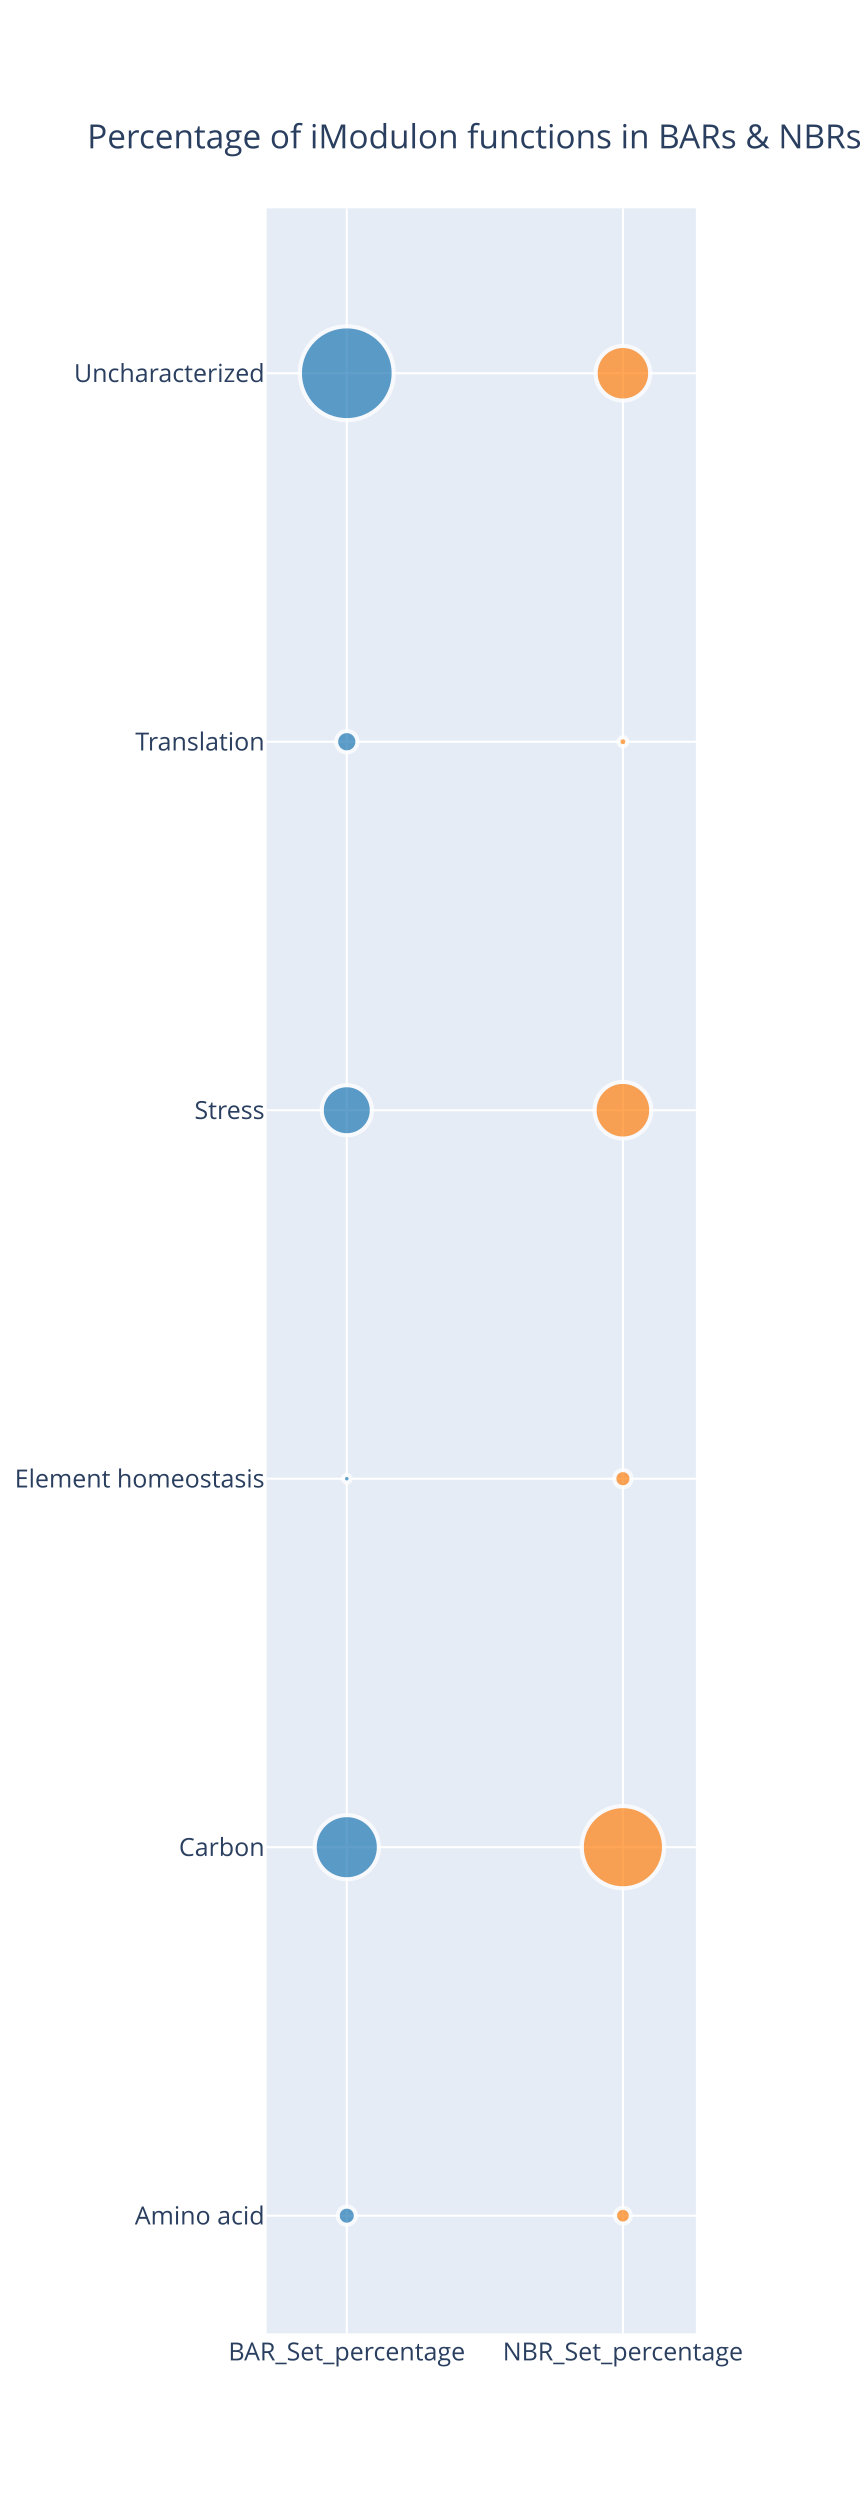
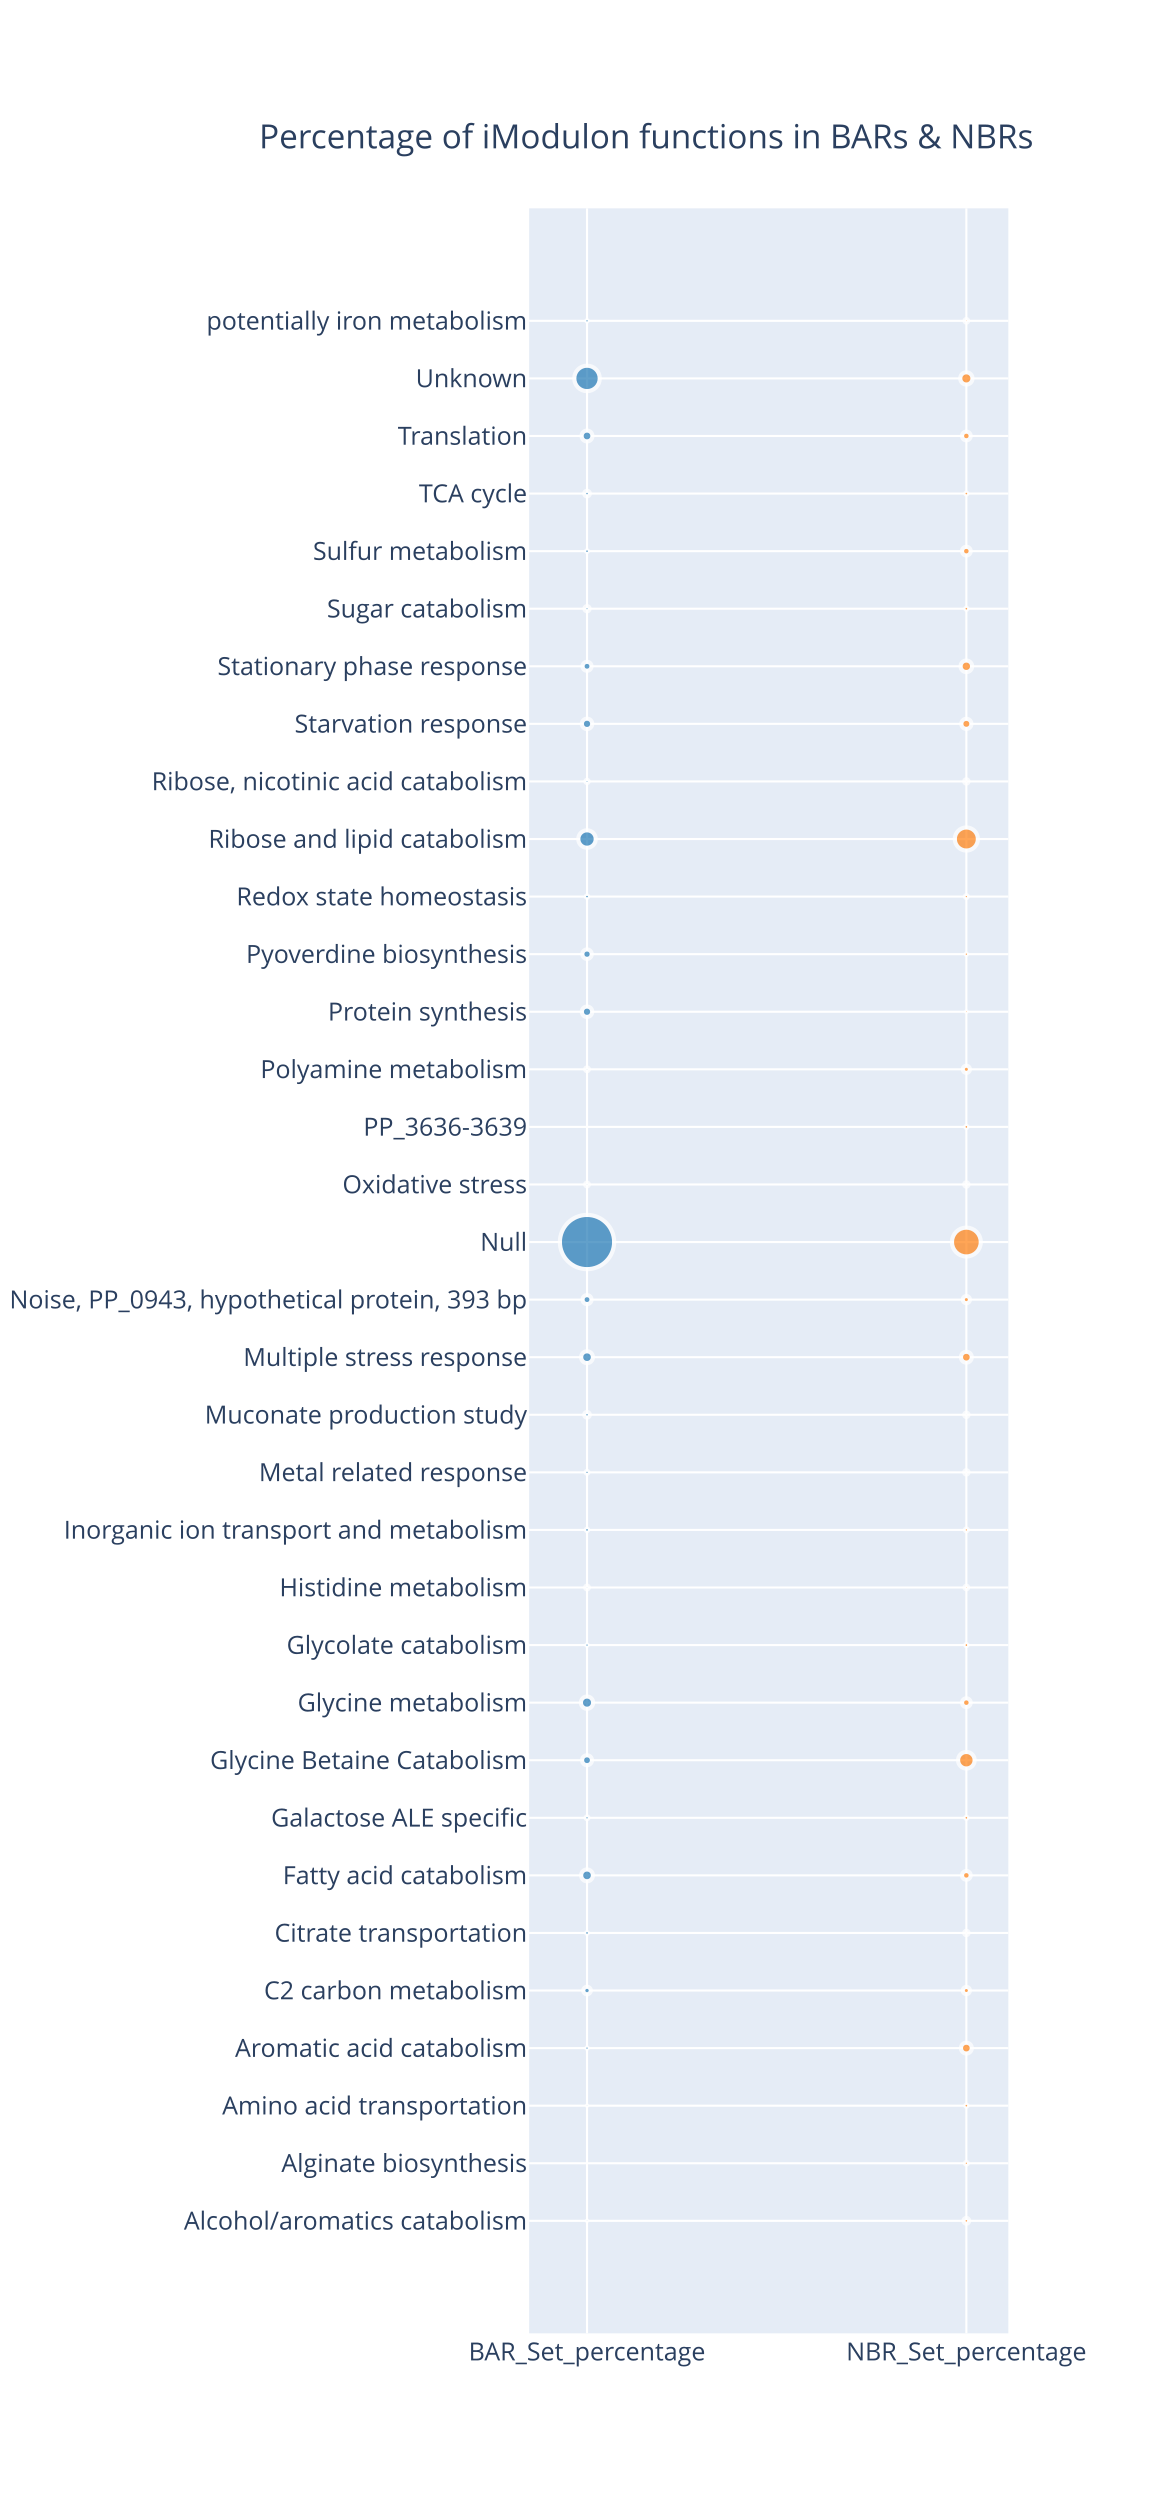
- <svg xmlns="http://www.w3.org/2000/svg" class="main-svg" width="414" height="1200" style="" viewBox="0 0 414 1200">
-   <rect x="0" y="0" width="414" height="1200" style="fill: rgb(255, 255, 255); fill-opacity: 1;" />
-   <defs id="defs-7551ec">
+ <svg xmlns="http://www.w3.org/2000/svg" class="main-svg" width="564" height="1200" style="" viewBox="0 0 564 1200">
+   <rect x="0" y="0" width="564" height="1200" style="fill: rgb(255, 255, 255); fill-opacity: 1;" />
+   <defs id="defs-9d09bb">
    <g class="clips">
-       <clipPath id="clip7551ecxyplot" class="plotclip">
-         <rect width="206" height="1020" />
+       <clipPath id="clip9d09bbxyplot" class="plotclip">
+         <rect width="230" height="1020" />
      </clipPath>
-       <clipPath class="axesclip" id="clip7551ecx">
-         <rect x="128" y="0" width="206" height="1200" />
+       <clipPath class="axesclip" id="clip9d09bbx">
+         <rect x="254" y="0" width="230" height="1200" />
      </clipPath>
-       <clipPath class="axesclip" id="clip7551ecy">
-         <rect x="0" y="100" width="414" height="1020" />
+       <clipPath class="axesclip" id="clip9d09bby">
+         <rect x="0" y="100" width="564" height="1020" />
      </clipPath>
-       <clipPath class="axesclip" id="clip7551ecxy">
-         <rect x="128" y="100" width="206" height="1020" />
+       <clipPath class="axesclip" id="clip9d09bbxy">
+         <rect x="254" y="100" width="230" height="1020" />
      </clipPath>
    </g>
    <g class="gradients" />
    <g class="patterns" />
  </defs>
  <g class="bglayer">
-     <rect class="bg" x="128" y="100" width="206" height="1020" style="fill: rgb(229, 236, 246); fill-opacity: 1; stroke-width: 0;" />
+     <rect class="bg" x="254" y="100" width="230" height="1020" style="fill: rgb(229, 236, 246); fill-opacity: 1; stroke-width: 0;" />
  </g>
  <g class="layer-below">
    <g class="imagelayer" />
    <g class="shapelayer" />
  </g>
  <g class="cartesianlayer">
    <g class="subplot xy">
      <g class="layer-subplot">
        <g class="shapelayer" />
        <g class="imagelayer" />
      </g>
      <g class="minor-gridlayer">
        <g class="x" />
        <g class="y" />
      </g>
      <g class="gridlayer">
        <g class="x">
-           <path class="xgrid crisp" transform="translate(166.46,0)" d="M0,100v1020" style="stroke: rgb(255, 255, 255); stroke-opacity: 1; stroke-width: 1px;" />
-           <path class="xgrid crisp" transform="translate(299,0)" d="M0,100v1020" style="stroke: rgb(255, 255, 255); stroke-opacity: 1; stroke-width: 1px;" />
+           <path class="xgrid crisp" transform="translate(281.77,0)" d="M0,100v1020" style="stroke: rgb(255, 255, 255); stroke-opacity: 1; stroke-width: 1px;" />
+           <path class="xgrid crisp" transform="translate(463.85,0)" d="M0,100v1020" style="stroke: rgb(255, 255, 255); stroke-opacity: 1; stroke-width: 1px;" />
        </g>
        <g class="y">
-           <path class="ygrid crisp" transform="translate(0,1063.53)" d="M128,0h206" style="stroke: rgb(255, 255, 255); stroke-opacity: 1; stroke-width: 1px;" />
-           <path class="ygrid crisp" transform="translate(0,886.66)" d="M128,0h206" style="stroke: rgb(255, 255, 255); stroke-opacity: 1; stroke-width: 1px;" />
-           <path class="ygrid crisp" transform="translate(0,709.78)" d="M128,0h206" style="stroke: rgb(255, 255, 255); stroke-opacity: 1; stroke-width: 1px;" />
-           <path class="ygrid crisp" transform="translate(0,532.91)" d="M128,0h206" style="stroke: rgb(255, 255, 255); stroke-opacity: 1; stroke-width: 1px;" />
-           <path class="ygrid crisp" transform="translate(0,356.03)" d="M128,0h206" style="stroke: rgb(255, 255, 255); stroke-opacity: 1; stroke-width: 1px;" />
-           <path class="ygrid crisp" transform="translate(0,179.16)" d="M128,0h206" style="stroke: rgb(255, 255, 255); stroke-opacity: 1; stroke-width: 1px;" />
+           <path class="ygrid crisp" transform="translate(0,1066)" d="M254,0h230" style="stroke: rgb(255, 255, 255); stroke-opacity: 1; stroke-width: 1px;" />
+           <path class="ygrid crisp" transform="translate(0,1038.36)" d="M254,0h230" style="stroke: rgb(255, 255, 255); stroke-opacity: 1; stroke-width: 1px;" />
+           <path class="ygrid crisp" transform="translate(0,1010.73)" d="M254,0h230" style="stroke: rgb(255, 255, 255); stroke-opacity: 1; stroke-width: 1px;" />
+           <path class="ygrid crisp" transform="translate(0,983.09)" d="M254,0h230" style="stroke: rgb(255, 255, 255); stroke-opacity: 1; stroke-width: 1px;" />
+           <path class="ygrid crisp" transform="translate(0,955.45)" d="M254,0h230" style="stroke: rgb(255, 255, 255); stroke-opacity: 1; stroke-width: 1px;" />
+           <path class="ygrid crisp" transform="translate(0,927.82)" d="M254,0h230" style="stroke: rgb(255, 255, 255); stroke-opacity: 1; stroke-width: 1px;" />
+           <path class="ygrid crisp" transform="translate(0,900.18)" d="M254,0h230" style="stroke: rgb(255, 255, 255); stroke-opacity: 1; stroke-width: 1px;" />
+           <path class="ygrid crisp" transform="translate(0,872.55)" d="M254,0h230" style="stroke: rgb(255, 255, 255); stroke-opacity: 1; stroke-width: 1px;" />
+           <path class="ygrid crisp" transform="translate(0,844.91)" d="M254,0h230" style="stroke: rgb(255, 255, 255); stroke-opacity: 1; stroke-width: 1px;" />
+           <path class="ygrid crisp" transform="translate(0,817.27)" d="M254,0h230" style="stroke: rgb(255, 255, 255); stroke-opacity: 1; stroke-width: 1px;" />
+           <path class="ygrid crisp" transform="translate(0,789.64)" d="M254,0h230" style="stroke: rgb(255, 255, 255); stroke-opacity: 1; stroke-width: 1px;" />
+           <path class="ygrid crisp" transform="translate(0,762)" d="M254,0h230" style="stroke: rgb(255, 255, 255); stroke-opacity: 1; stroke-width: 1px;" />
+           <path class="ygrid crisp" transform="translate(0,734.36)" d="M254,0h230" style="stroke: rgb(255, 255, 255); stroke-opacity: 1; stroke-width: 1px;" />
+           <path class="ygrid crisp" transform="translate(0,706.73)" d="M254,0h230" style="stroke: rgb(255, 255, 255); stroke-opacity: 1; stroke-width: 1px;" />
+           <path class="ygrid crisp" transform="translate(0,679.09)" d="M254,0h230" style="stroke: rgb(255, 255, 255); stroke-opacity: 1; stroke-width: 1px;" />
+           <path class="ygrid crisp" transform="translate(0,651.45)" d="M254,0h230" style="stroke: rgb(255, 255, 255); stroke-opacity: 1; stroke-width: 1px;" />
+           <path class="ygrid crisp" transform="translate(0,623.82)" d="M254,0h230" style="stroke: rgb(255, 255, 255); stroke-opacity: 1; stroke-width: 1px;" />
+           <path class="ygrid crisp" transform="translate(0,596.18)" d="M254,0h230" style="stroke: rgb(255, 255, 255); stroke-opacity: 1; stroke-width: 1px;" />
+           <path class="ygrid crisp" transform="translate(0,568.55)" d="M254,0h230" style="stroke: rgb(255, 255, 255); stroke-opacity: 1; stroke-width: 1px;" />
+           <path class="ygrid crisp" transform="translate(0,540.91)" d="M254,0h230" style="stroke: rgb(255, 255, 255); stroke-opacity: 1; stroke-width: 1px;" />
+           <path class="ygrid crisp" transform="translate(0,513.27)" d="M254,0h230" style="stroke: rgb(255, 255, 255); stroke-opacity: 1; stroke-width: 1px;" />
+           <path class="ygrid crisp" transform="translate(0,485.64)" d="M254,0h230" style="stroke: rgb(255, 255, 255); stroke-opacity: 1; stroke-width: 1px;" />
+           <path class="ygrid crisp" transform="translate(0,458)" d="M254,0h230" style="stroke: rgb(255, 255, 255); stroke-opacity: 1; stroke-width: 1px;" />
+           <path class="ygrid crisp" transform="translate(0,430.36)" d="M254,0h230" style="stroke: rgb(255, 255, 255); stroke-opacity: 1; stroke-width: 1px;" />
+           <path class="ygrid crisp" transform="translate(0,402.73)" d="M254,0h230" style="stroke: rgb(255, 255, 255); stroke-opacity: 1; stroke-width: 1px;" />
+           <path class="ygrid crisp" transform="translate(0,375.09)" d="M254,0h230" style="stroke: rgb(255, 255, 255); stroke-opacity: 1; stroke-width: 1px;" />
+           <path class="ygrid crisp" transform="translate(0,347.45)" d="M254,0h230" style="stroke: rgb(255, 255, 255); stroke-opacity: 1; stroke-width: 1px;" />
+           <path class="ygrid crisp" transform="translate(0,319.82)" d="M254,0h230" style="stroke: rgb(255, 255, 255); stroke-opacity: 1; stroke-width: 1px;" />
+           <path class="ygrid crisp" transform="translate(0,292.18)" d="M254,0h230" style="stroke: rgb(255, 255, 255); stroke-opacity: 1; stroke-width: 1px;" />
+           <path class="ygrid crisp" transform="translate(0,264.55)" d="M254,0h230" style="stroke: rgb(255, 255, 255); stroke-opacity: 1; stroke-width: 1px;" />
+           <path class="ygrid crisp" transform="translate(0,236.91)" d="M254,0h230" style="stroke: rgb(255, 255, 255); stroke-opacity: 1; stroke-width: 1px;" />
+           <path class="ygrid crisp" transform="translate(0,209.27)" d="M254,0h230" style="stroke: rgb(255, 255, 255); stroke-opacity: 1; stroke-width: 1px;" />
+           <path class="ygrid crisp" transform="translate(0,181.64)" d="M254,0h230" style="stroke: rgb(255, 255, 255); stroke-opacity: 1; stroke-width: 1px;" />
+           <path class="ygrid crisp" transform="translate(0,154)" d="M254,0h230" style="stroke: rgb(255, 255, 255); stroke-opacity: 1; stroke-width: 1px;" />
        </g>
      </g>
      <g class="zerolinelayer" />
      <path class="xlines-below" />
      <path class="ylines-below" />
      <g class="overlines-below" />
      <g class="xaxislayer-below" />
      <g class="yaxislayer-below" />
      <g class="overaxes-below" />
-       <g class="plot" transform="translate(128,100)" clip-path="url(#clip7551ecxyplot)">
+       <g class="plot" transform="translate(254,100)" clip-path="url(#clip9d09bbxyplot)">
        <g class="scatterlayer mlayer">
-           <g class="trace scatter tracef04433" style="stroke-miterlimit: 2; opacity: 1;">
+           <g class="trace scatter trace6f459a" style="stroke-miterlimit: 2; opacity: 1;">
            <g class="fills" />
            <g class="errorbars" />
            <g class="lines" />
            <g class="points">
-               <path class="point" transform="translate(38.46,963.53)" d="M4.37,0A4.37,4.37 0 1,1 0,-4.37A4.37,4.37 0 0,1 4.37,0Z" style="opacity: 0.7; stroke-width: 2px; fill: rgb(31, 119, 180); fill-opacity: 1; stroke: rgb(255, 255, 255); stroke-opacity: 1;" />
-               <path class="point" transform="translate(38.46,786.66)" d="M15.42,0A15.42,15.42 0 1,1 0,-15.42A15.42,15.42 0 0,1 15.42,0Z" style="opacity: 0.7; stroke-width: 2px; fill: rgb(31, 119, 180); fill-opacity: 1; stroke: rgb(255, 255, 255); stroke-opacity: 1;" />
-               <path class="point" transform="translate(38.46,609.78)" d="M1.86,0A1.86,1.86 0 1,1 0,-1.86A1.86,1.86 0 0,1 1.86,0Z" style="opacity: 0.7; stroke-width: 2px; fill: rgb(31, 119, 180); fill-opacity: 1; stroke: rgb(255, 255, 255); stroke-opacity: 1;" />
-               <path class="point" transform="translate(38.46,432.91)" d="M12.03,0A12.03,12.03 0 1,1 0,-12.03A12.03,12.03 0 0,1 12.03,0Z" style="opacity: 0.7; stroke-width: 2px; fill: rgb(31, 119, 180); fill-opacity: 1; stroke: rgb(255, 255, 255); stroke-opacity: 1;" />
-               <path class="point" transform="translate(38.46,256.03)" d="M5.14,0A5.14,5.14 0 1,1 0,-5.14A5.14,5.14 0 0,1 5.14,0Z" style="opacity: 0.7; stroke-width: 2px; fill: rgb(31, 119, 180); fill-opacity: 1; stroke: rgb(255, 255, 255); stroke-opacity: 1;" />
-               <path class="point" transform="translate(38.46,79.16)" d="M22.53,0A22.53,22.53 0 1,1 0,-22.53A22.53,22.53 0 0,1 22.53,0Z" style="opacity: 0.7; stroke-width: 2px; fill: rgb(31, 119, 180); fill-opacity: 1; stroke: rgb(255, 255, 255); stroke-opacity: 1;" />
+               <path class="point" transform="translate(27.77,966)" d="M0.11,0A0.11,0.11 0 1,1 0,-0.11A0.11,0.11 0 0,1 0.11,0Z" style="opacity: 0.7; stroke-width: 2px; fill: rgb(31, 119, 180); fill-opacity: 1; stroke: rgb(255, 255, 255); stroke-opacity: 1;" />
+               <path class="point" transform="translate(27.77,938.36)" d="M0,0A0,0 0 1,1 0,-0A0,0 0 0,1 0,0Z" style="opacity: 0.7; stroke-width: 2px; fill: rgb(31, 119, 180); fill-opacity: 1; stroke: rgb(255, 255, 255); stroke-opacity: 1;" />
+               <path class="point" transform="translate(27.77,910.73)" d="M0.11,0A0.11,0.11 0 1,1 0,-0.11A0.11,0.11 0 0,1 0.11,0Z" style="opacity: 0.7; stroke-width: 2px; fill: rgb(31, 119, 180); fill-opacity: 1; stroke: rgb(255, 255, 255); stroke-opacity: 1;" />
+               <path class="point" transform="translate(27.77,883.09)" d="M0.34,0A0.34,0.34 0 1,1 0,-0.34A0.34,0.34 0 0,1 0.34,0Z" style="opacity: 0.7; stroke-width: 2px; fill: rgb(31, 119, 180); fill-opacity: 1; stroke: rgb(255, 255, 255); stroke-opacity: 1;" />
+               <path class="point" transform="translate(27.77,855.45)" d="M1.81,0A1.81,1.81 0 1,1 0,-1.81A1.81,1.81 0 0,1 1.81,0Z" style="opacity: 0.7; stroke-width: 2px; fill: rgb(31, 119, 180); fill-opacity: 1; stroke: rgb(255, 255, 255); stroke-opacity: 1;" />
+               <path class="point" transform="translate(27.77,827.82)" d="M0.45,0A0.45,0.45 0 1,1 0,-0.45A0.45,0.45 0 0,1 0.45,0Z" style="opacity: 0.7; stroke-width: 2px; fill: rgb(31, 119, 180); fill-opacity: 1; stroke: rgb(255, 255, 255); stroke-opacity: 1;" />
+               <path class="point" transform="translate(27.77,800.18)" d="M2.83,0A2.83,2.83 0 1,1 0,-2.83A2.83,2.83 0 0,1 2.83,0Z" style="opacity: 0.7; stroke-width: 2px; fill: rgb(31, 119, 180); fill-opacity: 1; stroke: rgb(255, 255, 255); stroke-opacity: 1;" />
+               <path class="point" transform="translate(27.77,772.55)" d="M0.68,0A0.68,0.68 0 1,1 0,-0.68A0.68,0.68 0 0,1 0.68,0Z" style="opacity: 0.7; stroke-width: 2px; fill: rgb(31, 119, 180); fill-opacity: 1; stroke: rgb(255, 255, 255); stroke-opacity: 1;" />
+               <path class="point" transform="translate(27.77,744.91)" d="M2.38,0A2.38,2.38 0 1,1 0,-2.38A2.38,2.38 0 0,1 2.38,0Z" style="opacity: 0.7; stroke-width: 2px; fill: rgb(31, 119, 180); fill-opacity: 1; stroke: rgb(255, 255, 255); stroke-opacity: 1;" />
+               <path class="point" transform="translate(27.77,717.27)" d="M2.94,0A2.94,2.94 0 1,1 0,-2.94A2.94,2.94 0 0,1 2.94,0Z" style="opacity: 0.7; stroke-width: 2px; fill: rgb(31, 119, 180); fill-opacity: 1; stroke: rgb(255, 255, 255); stroke-opacity: 1;" />
+               <path class="point" transform="translate(27.77,689.64)" d="M0.34,0A0.34,0.34 0 1,1 0,-0.34A0.34,0.34 0 0,1 0.34,0Z" style="opacity: 0.7; stroke-width: 2px; fill: rgb(31, 119, 180); fill-opacity: 1; stroke: rgb(255, 255, 255); stroke-opacity: 1;" />
+               <path class="point" transform="translate(27.77,662)" d="M0.91,0A0.91,0.91 0 1,1 0,-0.91A0.91,0.91 0 0,1 0.91,0Z" style="opacity: 0.7; stroke-width: 2px; fill: rgb(31, 119, 180); fill-opacity: 1; stroke: rgb(255, 255, 255); stroke-opacity: 1;" />
+               <path class="point" transform="translate(27.77,634.36)" d="M0.57,0A0.57,0.57 0 1,1 0,-0.57A0.57,0.57 0 0,1 0.57,0Z" style="opacity: 0.7; stroke-width: 2px; fill: rgb(31, 119, 180); fill-opacity: 1; stroke: rgb(255, 255, 255); stroke-opacity: 1;" />
+               <path class="point" transform="translate(27.77,606.73)" d="M0.68,0A0.68,0.68 0 1,1 0,-0.68A0.68,0.68 0 0,1 0.68,0Z" style="opacity: 0.7; stroke-width: 2px; fill: rgb(31, 119, 180); fill-opacity: 1; stroke: rgb(255, 255, 255); stroke-opacity: 1;" />
+               <path class="point" transform="translate(27.77,579.09)" d="M1.36,0A1.36,1.36 0 1,1 0,-1.36A1.36,1.36 0 0,1 1.36,0Z" style="opacity: 0.7; stroke-width: 2px; fill: rgb(31, 119, 180); fill-opacity: 1; stroke: rgb(255, 255, 255); stroke-opacity: 1;" />
+               <path class="point" transform="translate(27.77,551.45)" d="M2.83,0A2.83,2.83 0 1,1 0,-2.83A2.83,2.83 0 0,1 2.83,0Z" style="opacity: 0.7; stroke-width: 2px; fill: rgb(31, 119, 180); fill-opacity: 1; stroke: rgb(255, 255, 255); stroke-opacity: 1;" />
+               <path class="point" transform="translate(27.77,523.82)" d="M2.15,0A2.15,2.15 0 1,1 0,-2.15A2.15,2.15 0 0,1 2.15,0Z" style="opacity: 0.7; stroke-width: 2px; fill: rgb(31, 119, 180); fill-opacity: 1; stroke: rgb(255, 255, 255); stroke-opacity: 1;" />
+               <path class="point" transform="translate(27.77,496.18)" d="M13.02,0A13.02,13.02 0 1,1 0,-13.02A13.02,13.02 0 0,1 13.02,0Z" style="opacity: 0.7; stroke-width: 2px; fill: rgb(31, 119, 180); fill-opacity: 1; stroke: rgb(255, 255, 255); stroke-opacity: 1;" />
+               <path class="point" transform="translate(27.77,468.55)" d="M0.91,0A0.91,0.91 0 1,1 0,-0.91A0.91,0.91 0 0,1 0.91,0Z" style="opacity: 0.7; stroke-width: 2px; fill: rgb(31, 119, 180); fill-opacity: 1; stroke: rgb(255, 255, 255); stroke-opacity: 1;" />
+               <path class="point" transform="translate(27.77,440.91)" d="M0,0A0,0 0 1,1 0,-0A0,0 0 0,1 0,0Z" style="opacity: 0.7; stroke-width: 2px; fill: rgb(31, 119, 180); fill-opacity: 1; stroke: rgb(255, 255, 255); stroke-opacity: 1;" />
+               <path class="point" transform="translate(27.77,413.27)" d="M0.91,0A0.91,0.91 0 1,1 0,-0.91A0.91,0.91 0 0,1 0.91,0Z" style="opacity: 0.7; stroke-width: 2px; fill: rgb(31, 119, 180); fill-opacity: 1; stroke: rgb(255, 255, 255); stroke-opacity: 1;" />
+               <path class="point" transform="translate(27.77,385.64)" d="M2.49,0A2.49,2.49 0 1,1 0,-2.49A2.49,2.49 0 0,1 2.49,0Z" style="opacity: 0.7; stroke-width: 2px; fill: rgb(31, 119, 180); fill-opacity: 1; stroke: rgb(255, 255, 255); stroke-opacity: 1;" />
+               <path class="point" transform="translate(27.77,358)" d="M2.26,0A2.26,2.26 0 1,1 0,-2.26A2.26,2.26 0 0,1 2.26,0Z" style="opacity: 0.7; stroke-width: 2px; fill: rgb(31, 119, 180); fill-opacity: 1; stroke: rgb(255, 255, 255); stroke-opacity: 1;" />
+               <path class="point" transform="translate(27.77,330.36)" d="M0.57,0A0.57,0.57 0 1,1 0,-0.57A0.57,0.57 0 0,1 0.57,0Z" style="opacity: 0.7; stroke-width: 2px; fill: rgb(31, 119, 180); fill-opacity: 1; stroke: rgb(255, 255, 255); stroke-opacity: 1;" />
+               <path class="point" transform="translate(27.77,302.73)" d="M4.19,0A4.19,4.19 0 1,1 0,-4.19A4.19,4.19 0 0,1 4.19,0Z" style="opacity: 0.7; stroke-width: 2px; fill: rgb(31, 119, 180); fill-opacity: 1; stroke: rgb(255, 255, 255); stroke-opacity: 1;" />
+               <path class="point" transform="translate(27.77,275.09)" d="M0.79,0A0.79,0.79 0 1,1 0,-0.79A0.79,0.79 0 0,1 0.79,0Z" style="opacity: 0.7; stroke-width: 2px; fill: rgb(31, 119, 180); fill-opacity: 1; stroke: rgb(255, 255, 255); stroke-opacity: 1;" />
+               <path class="point" transform="translate(27.77,247.45)" d="M2.49,0A2.49,2.49 0 1,1 0,-2.49A2.49,2.49 0 0,1 2.49,0Z" style="opacity: 0.7; stroke-width: 2px; fill: rgb(31, 119, 180); fill-opacity: 1; stroke: rgb(255, 255, 255); stroke-opacity: 1;" />
+               <path class="point" transform="translate(27.77,219.82)" d="M2.15,0A2.15,2.15 0 1,1 0,-2.15A2.15,2.15 0 0,1 2.15,0Z" style="opacity: 0.7; stroke-width: 2px; fill: rgb(31, 119, 180); fill-opacity: 1; stroke: rgb(255, 255, 255); stroke-opacity: 1;" />
+               <path class="point" transform="translate(27.77,192.18)" d="M1.25,0A1.25,1.25 0 1,1 0,-1.25A1.25,1.25 0 0,1 1.25,0Z" style="opacity: 0.7; stroke-width: 2px; fill: rgb(31, 119, 180); fill-opacity: 1; stroke: rgb(255, 255, 255); stroke-opacity: 1;" />
+               <path class="point" transform="translate(27.77,164.55)" d="M0.45,0A0.45,0.45 0 1,1 0,-0.45A0.45,0.45 0 0,1 0.45,0Z" style="opacity: 0.7; stroke-width: 2px; fill: rgb(31, 119, 180); fill-opacity: 1; stroke: rgb(255, 255, 255); stroke-opacity: 1;" />
+               <path class="point" transform="translate(27.77,136.91)" d="M1.36,0A1.36,1.36 0 1,1 0,-1.36A1.36,1.36 0 0,1 1.36,0Z" style="opacity: 0.7; stroke-width: 2px; fill: rgb(31, 119, 180); fill-opacity: 1; stroke: rgb(255, 255, 255); stroke-opacity: 1;" />
+               <path class="point" transform="translate(27.77,109.27)" d="M2.6,0A2.6,2.6 0 1,1 0,-2.6A2.6,2.6 0 0,1 2.6,0Z" style="opacity: 0.7; stroke-width: 2px; fill: rgb(31, 119, 180); fill-opacity: 1; stroke: rgb(255, 255, 255); stroke-opacity: 1;" />
+               <path class="point" transform="translate(27.77,81.64)" d="M6.11,0A6.11,6.11 0 1,1 0,-6.11A6.11,6.11 0 0,1 6.11,0Z" style="opacity: 0.7; stroke-width: 2px; fill: rgb(31, 119, 180); fill-opacity: 1; stroke: rgb(255, 255, 255); stroke-opacity: 1;" />
+               <path class="point" transform="translate(27.77,54)" d="M0.34,0A0.34,0.34 0 1,1 0,-0.34A0.34,0.34 0 0,1 0.34,0Z" style="opacity: 0.7; stroke-width: 2px; fill: rgb(31, 119, 180); fill-opacity: 1; stroke: rgb(255, 255, 255); stroke-opacity: 1;" />
            </g>
            <g class="text" />
          </g>
-           <g class="trace scatter traceb8dce9" style="stroke-miterlimit: 2; opacity: 1;">
+           <g class="trace scatter traceac5407" style="stroke-miterlimit: 2; opacity: 1;">
            <g class="fills" />
            <g class="errorbars" />
            <g class="lines" />
            <g class="points">
-               <path class="point" transform="translate(171,963.53)" d="M3.82,0A3.82,3.82 0 1,1 0,-3.82A3.82,3.82 0 0,1 3.82,0Z" style="opacity: 0.7; stroke-width: 2px; fill: rgb(255, 127, 14); fill-opacity: 1; stroke: rgb(255, 255, 255); stroke-opacity: 1;" />
-               <path class="point" transform="translate(171,786.66)" d="M19.76,0A19.76,19.76 0 1,1 0,-19.76A19.76,19.76 0 0,1 19.76,0Z" style="opacity: 0.7; stroke-width: 2px; fill: rgb(255, 127, 14); fill-opacity: 1; stroke: rgb(255, 255, 255); stroke-opacity: 1;" />
-               <path class="point" transform="translate(171,609.78)" d="M4.15,0A4.15,4.15 0 1,1 0,-4.15A4.15,4.15 0 0,1 4.15,0Z" style="opacity: 0.7; stroke-width: 2px; fill: rgb(255, 127, 14); fill-opacity: 1; stroke: rgb(255, 255, 255); stroke-opacity: 1;" />
-               <path class="point" transform="translate(171,432.91)" d="M13.62,0A13.62,13.62 0 1,1 0,-13.62A13.62,13.62 0 0,1 13.62,0Z" style="opacity: 0.7; stroke-width: 2px; fill: rgb(255, 127, 14); fill-opacity: 1; stroke: rgb(255, 255, 255); stroke-opacity: 1;" />
-               <path class="point" transform="translate(171,256.03)" d="M2.16,0A2.16,2.16 0 1,1 0,-2.16A2.16,2.16 0 0,1 2.16,0Z" style="opacity: 0.7; stroke-width: 2px; fill: rgb(255, 127, 14); fill-opacity: 1; stroke: rgb(255, 255, 255); stroke-opacity: 1;" />
-               <path class="point" transform="translate(171,79.16)" d="M13.12,0A13.12,13.12 0 1,1 0,-13.12A13.12,13.12 0 0,1 13.12,0Z" style="opacity: 0.7; stroke-width: 2px; fill: rgb(255, 127, 14); fill-opacity: 1; stroke: rgb(255, 255, 255); stroke-opacity: 1;" />
+               <path class="point" transform="translate(209.85,966)" d="M1.38,0A1.38,1.38 0 1,1 0,-1.38A1.38,1.38 0 0,1 1.38,0Z" style="opacity: 0.7; stroke-width: 2px; fill: rgb(255, 127, 14); fill-opacity: 1; stroke: rgb(255, 255, 255); stroke-opacity: 1;" />
+               <path class="point" transform="translate(209.85,938.36)" d="M0.69,0A0.69,0.69 0 1,1 0,-0.69A0.69,0.69 0 0,1 0.69,0Z" style="opacity: 0.7; stroke-width: 2px; fill: rgb(255, 127, 14); fill-opacity: 1; stroke: rgb(255, 255, 255); stroke-opacity: 1;" />
+               <path class="point" transform="translate(209.85,910.73)" d="M0.52,0A0.52,0.52 0 1,1 0,-0.52A0.52,0.52 0 0,1 0.52,0Z" style="opacity: 0.7; stroke-width: 2px; fill: rgb(255, 127, 14); fill-opacity: 1; stroke: rgb(255, 255, 255); stroke-opacity: 1;" />
+               <path class="point" transform="translate(209.85,883.09)" d="M2.6,0A2.6,2.6 0 1,1 0,-2.6A2.6,2.6 0 0,1 2.6,0Z" style="opacity: 0.7; stroke-width: 2px; fill: rgb(255, 127, 14); fill-opacity: 1; stroke: rgb(255, 255, 255); stroke-opacity: 1;" />
+               <path class="point" transform="translate(209.85,855.45)" d="M1.73,0A1.73,1.73 0 1,1 0,-1.73A1.73,1.73 0 0,1 1.73,0Z" style="opacity: 0.7; stroke-width: 2px; fill: rgb(255, 127, 14); fill-opacity: 1; stroke: rgb(255, 255, 255); stroke-opacity: 1;" />
+               <path class="point" transform="translate(209.85,827.82)" d="M1.04,0A1.04,1.04 0 1,1 0,-1.04A1.04,1.04 0 0,1 1.04,0Z" style="opacity: 0.7; stroke-width: 2px; fill: rgb(255, 127, 14); fill-opacity: 1; stroke: rgb(255, 255, 255); stroke-opacity: 1;" />
+               <path class="point" transform="translate(209.85,800.18)" d="M2.08,0A2.08,2.08 0 1,1 0,-2.08A2.08,2.08 0 0,1 2.08,0Z" style="opacity: 0.7; stroke-width: 2px; fill: rgb(255, 127, 14); fill-opacity: 1; stroke: rgb(255, 255, 255); stroke-opacity: 1;" />
+               <path class="point" transform="translate(209.85,772.55)" d="M0.52,0A0.52,0.52 0 1,1 0,-0.52A0.52,0.52 0 0,1 0.52,0Z" style="opacity: 0.7; stroke-width: 2px; fill: rgb(255, 127, 14); fill-opacity: 1; stroke: rgb(255, 255, 255); stroke-opacity: 1;" />
+               <path class="point" transform="translate(209.85,744.91)" d="M3.98,0A3.98,3.98 0 1,1 0,-3.98A3.98,3.98 0 0,1 3.98,0Z" style="opacity: 0.7; stroke-width: 2px; fill: rgb(255, 127, 14); fill-opacity: 1; stroke: rgb(255, 255, 255); stroke-opacity: 1;" />
+               <path class="point" transform="translate(209.85,717.27)" d="M2.08,0A2.08,2.08 0 1,1 0,-2.08A2.08,2.08 0 0,1 2.08,0Z" style="opacity: 0.7; stroke-width: 2px; fill: rgb(255, 127, 14); fill-opacity: 1; stroke: rgb(255, 255, 255); stroke-opacity: 1;" />
+               <path class="point" transform="translate(209.85,689.64)" d="M0.52,0A0.52,0.52 0 1,1 0,-0.52A0.52,0.52 0 0,1 0.52,0Z" style="opacity: 0.7; stroke-width: 2px; fill: rgb(255, 127, 14); fill-opacity: 1; stroke: rgb(255, 255, 255); stroke-opacity: 1;" />
+               <path class="point" transform="translate(209.85,662)" d="M0.87,0A0.87,0.87 0 1,1 0,-0.87A0.87,0.87 0 0,1 0.87,0Z" style="opacity: 0.7; stroke-width: 2px; fill: rgb(255, 127, 14); fill-opacity: 1; stroke: rgb(255, 255, 255); stroke-opacity: 1;" />
+               <path class="point" transform="translate(209.85,634.36)" d="M0.69,0A0.69,0.69 0 1,1 0,-0.69A0.69,0.69 0 0,1 0.69,0Z" style="opacity: 0.7; stroke-width: 2px; fill: rgb(255, 127, 14); fill-opacity: 1; stroke: rgb(255, 255, 255); stroke-opacity: 1;" />
+               <path class="point" transform="translate(209.85,606.73)" d="M1.04,0A1.04,1.04 0 1,1 0,-1.04A1.04,1.04 0 0,1 1.04,0Z" style="opacity: 0.7; stroke-width: 2px; fill: rgb(255, 127, 14); fill-opacity: 1; stroke: rgb(255, 255, 255); stroke-opacity: 1;" />
+               <path class="point" transform="translate(209.85,579.09)" d="M1.04,0A1.04,1.04 0 1,1 0,-1.04A1.04,1.04 0 0,1 1.04,0Z" style="opacity: 0.7; stroke-width: 2px; fill: rgb(255, 127, 14); fill-opacity: 1; stroke: rgb(255, 255, 255); stroke-opacity: 1;" />
+               <path class="point" transform="translate(209.85,551.45)" d="M2.6,0A2.6,2.6 0 1,1 0,-2.6A2.6,2.6 0 0,1 2.6,0Z" style="opacity: 0.7; stroke-width: 2px; fill: rgb(255, 127, 14); fill-opacity: 1; stroke: rgb(255, 255, 255); stroke-opacity: 1;" />
+               <path class="point" transform="translate(209.85,523.82)" d="M1.73,0A1.73,1.73 0 1,1 0,-1.73A1.73,1.73 0 0,1 1.73,0Z" style="opacity: 0.7; stroke-width: 2px; fill: rgb(255, 127, 14); fill-opacity: 1; stroke: rgb(255, 255, 255); stroke-opacity: 1;" />
+               <path class="point" transform="translate(209.85,496.18)" d="M6.92,0A6.92,6.92 0 1,1 0,-6.92A6.92,6.92 0 0,1 6.92,0Z" style="opacity: 0.7; stroke-width: 2px; fill: rgb(255, 127, 14); fill-opacity: 1; stroke: rgb(255, 255, 255); stroke-opacity: 1;" />
+               <path class="point" transform="translate(209.85,468.55)" d="M1.04,0A1.04,1.04 0 1,1 0,-1.04A1.04,1.04 0 0,1 1.04,0Z" style="opacity: 0.7; stroke-width: 2px; fill: rgb(255, 127, 14); fill-opacity: 1; stroke: rgb(255, 255, 255); stroke-opacity: 1;" />
+               <path class="point" transform="translate(209.85,440.91)" d="M0.52,0A0.52,0.52 0 1,1 0,-0.52A0.52,0.52 0 0,1 0.52,0Z" style="opacity: 0.7; stroke-width: 2px; fill: rgb(255, 127, 14); fill-opacity: 1; stroke: rgb(255, 255, 255); stroke-opacity: 1;" />
+               <path class="point" transform="translate(209.85,413.27)" d="M1.73,0A1.73,1.73 0 1,1 0,-1.73A1.73,1.73 0 0,1 1.73,0Z" style="opacity: 0.7; stroke-width: 2px; fill: rgb(255, 127, 14); fill-opacity: 1; stroke: rgb(255, 255, 255); stroke-opacity: 1;" />
+               <path class="point" transform="translate(209.85,385.64)" d="M0.17,0A0.17,0.17 0 1,1 0,-0.17A0.17,0.17 0 0,1 0.17,0Z" style="opacity: 0.7; stroke-width: 2px; fill: rgb(255, 127, 14); fill-opacity: 1; stroke: rgb(255, 255, 255); stroke-opacity: 1;" />
+               <path class="point" transform="translate(209.85,358)" d="M0.35,0A0.35,0.35 0 1,1 0,-0.35A0.35,0.35 0 0,1 0.35,0Z" style="opacity: 0.7; stroke-width: 2px; fill: rgb(255, 127, 14); fill-opacity: 1; stroke: rgb(255, 255, 255); stroke-opacity: 1;" />
+               <path class="point" transform="translate(209.85,330.36)" d="M0.69,0A0.69,0.69 0 1,1 0,-0.69A0.69,0.69 0 0,1 0.69,0Z" style="opacity: 0.7; stroke-width: 2px; fill: rgb(255, 127, 14); fill-opacity: 1; stroke: rgb(255, 255, 255); stroke-opacity: 1;" />
+               <path class="point" transform="translate(209.85,302.73)" d="M5.54,0A5.54,5.54 0 1,1 0,-5.54A5.54,5.54 0 0,1 5.54,0Z" style="opacity: 0.7; stroke-width: 2px; fill: rgb(255, 127, 14); fill-opacity: 1; stroke: rgb(255, 255, 255); stroke-opacity: 1;" />
+               <path class="point" transform="translate(209.85,275.09)" d="M1.04,0A1.04,1.04 0 1,1 0,-1.04A1.04,1.04 0 0,1 1.04,0Z" style="opacity: 0.7; stroke-width: 2px; fill: rgb(255, 127, 14); fill-opacity: 1; stroke: rgb(255, 255, 255); stroke-opacity: 1;" />
+               <path class="point" transform="translate(209.85,247.45)" d="M2.42,0A2.42,2.42 0 1,1 0,-2.42A2.42,2.42 0 0,1 2.42,0Z" style="opacity: 0.7; stroke-width: 2px; fill: rgb(255, 127, 14); fill-opacity: 1; stroke: rgb(255, 255, 255); stroke-opacity: 1;" />
+               <path class="point" transform="translate(209.85,219.82)" d="M2.77,0A2.77,2.77 0 1,1 0,-2.77A2.77,2.77 0 0,1 2.77,0Z" style="opacity: 0.7; stroke-width: 2px; fill: rgb(255, 127, 14); fill-opacity: 1; stroke: rgb(255, 255, 255); stroke-opacity: 1;" />
+               <path class="point" transform="translate(209.85,192.18)" d="M0.52,0A0.52,0.52 0 1,1 0,-0.52A0.52,0.52 0 0,1 0.52,0Z" style="opacity: 0.7; stroke-width: 2px; fill: rgb(255, 127, 14); fill-opacity: 1; stroke: rgb(255, 255, 255); stroke-opacity: 1;" />
+               <path class="point" transform="translate(209.85,164.55)" d="M2.08,0A2.08,2.08 0 1,1 0,-2.08A2.08,2.08 0 0,1 2.08,0Z" style="opacity: 0.7; stroke-width: 2px; fill: rgb(255, 127, 14); fill-opacity: 1; stroke: rgb(255, 255, 255); stroke-opacity: 1;" />
+               <path class="point" transform="translate(209.85,136.91)" d="M0.52,0A0.52,0.52 0 1,1 0,-0.52A0.52,0.52 0 0,1 0.52,0Z" style="opacity: 0.7; stroke-width: 2px; fill: rgb(255, 127, 14); fill-opacity: 1; stroke: rgb(255, 255, 255); stroke-opacity: 1;" />
+               <path class="point" transform="translate(209.85,109.27)" d="M2.08,0A2.08,2.08 0 1,1 0,-2.08A2.08,2.08 0 0,1 2.08,0Z" style="opacity: 0.7; stroke-width: 2px; fill: rgb(255, 127, 14); fill-opacity: 1; stroke: rgb(255, 255, 255); stroke-opacity: 1;" />
+               <path class="point" transform="translate(209.85,81.64)" d="M2.94,0A2.94,2.94 0 1,1 0,-2.94A2.94,2.94 0 0,1 2.94,0Z" style="opacity: 0.7; stroke-width: 2px; fill: rgb(255, 127, 14); fill-opacity: 1; stroke: rgb(255, 255, 255); stroke-opacity: 1;" />
+               <path class="point" transform="translate(209.85,54)" d="M0.87,0A0.87,0.87 0 1,1 0,-0.87A0.87,0.87 0 0,1 0.87,0Z" style="opacity: 0.7; stroke-width: 2px; fill: rgb(255, 127, 14); fill-opacity: 1; stroke: rgb(255, 255, 255); stroke-opacity: 1;" />
            </g>
            <g class="text" />
          </g>
        </g>
      </g>
      <g class="overplot" />
      <path class="xlines-above crisp" d="M0,0" style="fill: none;" />
      <path class="ylines-above crisp" d="M0,0" style="fill: none;" />
      <g class="overlines-above" />
      <g class="xaxislayer-above">
        <g class="xtick">
-           <text text-anchor="middle" x="0" y="1133" transform="translate(166.46,0)" style="font-family: 'Open Sans', verdana, arial, sans-serif; font-size: 12px; fill: rgb(42, 63, 95); fill-opacity: 1; white-space: pre; opacity: 1;">BAR_Set_percentage</text>
+           <text text-anchor="middle" x="0" y="1133" transform="translate(281.77,0)" style="font-family: 'Open Sans', verdana, arial, sans-serif; font-size: 12px; fill: rgb(42, 63, 95); fill-opacity: 1; white-space: pre; opacity: 1;">BAR_Set_percentage</text>
        </g>
        <g class="xtick">
-           <text text-anchor="middle" x="0" y="1133" transform="translate(299,0)" style="font-family: 'Open Sans', verdana, arial, sans-serif; font-size: 12px; fill: rgb(42, 63, 95); fill-opacity: 1; white-space: pre; opacity: 1;">NBR_Set_percentage</text>
+           <text text-anchor="middle" x="0" y="1133" transform="translate(463.85,0)" style="font-family: 'Open Sans', verdana, arial, sans-serif; font-size: 12px; fill: rgb(42, 63, 95); fill-opacity: 1; white-space: pre; opacity: 1;">NBR_Set_percentage</text>
        </g>
      </g>
      <g class="yaxislayer-above">
        <g class="ytick">
-           <text text-anchor="end" x="127" y="4.2" transform="translate(0,1063.53)" style="font-family: 'Open Sans', verdana, arial, sans-serif; font-size: 12px; fill: rgb(42, 63, 95); fill-opacity: 1; white-space: pre; opacity: 1;">Amino acid</text>
-         </g>
-         <g class="ytick">
-           <text text-anchor="end" x="127" y="4.2" transform="translate(0,886.66)" style="font-family: 'Open Sans', verdana, arial, sans-serif; font-size: 12px; fill: rgb(42, 63, 95); fill-opacity: 1; white-space: pre; opacity: 1;">Carbon</text>
-         </g>
-         <g class="ytick">
-           <text text-anchor="end" x="127" y="4.2" transform="translate(0,709.78)" style="font-family: 'Open Sans', verdana, arial, sans-serif; font-size: 12px; fill: rgb(42, 63, 95); fill-opacity: 1; white-space: pre; opacity: 1;">Element homeostasis</text>
-         </g>
-         <g class="ytick">
-           <text text-anchor="end" x="127" y="4.2" transform="translate(0,532.91)" style="font-family: 'Open Sans', verdana, arial, sans-serif; font-size: 12px; fill: rgb(42, 63, 95); fill-opacity: 1; white-space: pre; opacity: 1;">Stress</text>
-         </g>
-         <g class="ytick">
-           <text text-anchor="end" x="127" y="4.2" transform="translate(0,356.03)" style="font-family: 'Open Sans', verdana, arial, sans-serif; font-size: 12px; fill: rgb(42, 63, 95); fill-opacity: 1; white-space: pre; opacity: 1;">Translation</text>
-         </g>
-         <g class="ytick">
-           <text text-anchor="end" x="127" y="4.2" transform="translate(0,179.16)" style="font-family: 'Open Sans', verdana, arial, sans-serif; font-size: 12px; fill: rgb(42, 63, 95); fill-opacity: 1; white-space: pre; opacity: 1;">Uncharacterized</text>
+           <text text-anchor="end" x="253" y="4.2" transform="translate(0,1066)" style="font-family: 'Open Sans', verdana, arial, sans-serif; font-size: 12px; fill: rgb(42, 63, 95); fill-opacity: 1; white-space: pre; opacity: 1;">Alcohol/aromatics catabolism</text>
+         </g>
+         <g class="ytick">
+           <text text-anchor="end" x="253" y="4.2" transform="translate(0,1038.36)" style="font-family: 'Open Sans', verdana, arial, sans-serif; font-size: 12px; fill: rgb(42, 63, 95); fill-opacity: 1; white-space: pre; opacity: 1;">Alginate biosynthesis</text>
+         </g>
+         <g class="ytick">
+           <text text-anchor="end" x="253" y="4.2" transform="translate(0,1010.73)" style="font-family: 'Open Sans', verdana, arial, sans-serif; font-size: 12px; fill: rgb(42, 63, 95); fill-opacity: 1; white-space: pre; opacity: 1;">Amino acid transportation</text>
+         </g>
+         <g class="ytick">
+           <text text-anchor="end" x="253" y="4.2" transform="translate(0,983.09)" style="font-family: 'Open Sans', verdana, arial, sans-serif; font-size: 12px; fill: rgb(42, 63, 95); fill-opacity: 1; white-space: pre; opacity: 1;">Aromatic acid catabolism</text>
+         </g>
+         <g class="ytick">
+           <text text-anchor="end" x="253" y="4.2" transform="translate(0,955.45)" style="font-family: 'Open Sans', verdana, arial, sans-serif; font-size: 12px; fill: rgb(42, 63, 95); fill-opacity: 1; white-space: pre; opacity: 1;">C2 carbon metabolism</text>
+         </g>
+         <g class="ytick">
+           <text text-anchor="end" x="253" y="4.2" transform="translate(0,927.82)" style="font-family: 'Open Sans', verdana, arial, sans-serif; font-size: 12px; fill: rgb(42, 63, 95); fill-opacity: 1; white-space: pre; opacity: 1;">Citrate transportation</text>
+         </g>
+         <g class="ytick">
+           <text text-anchor="end" x="253" y="4.2" transform="translate(0,900.18)" style="font-family: 'Open Sans', verdana, arial, sans-serif; font-size: 12px; fill: rgb(42, 63, 95); fill-opacity: 1; white-space: pre; opacity: 1;">Fatty acid catabolism</text>
+         </g>
+         <g class="ytick">
+           <text text-anchor="end" x="253" y="4.2" transform="translate(0,872.55)" style="font-family: 'Open Sans', verdana, arial, sans-serif; font-size: 12px; fill: rgb(42, 63, 95); fill-opacity: 1; white-space: pre; opacity: 1;">Galactose ALE specific</text>
+         </g>
+         <g class="ytick">
+           <text text-anchor="end" x="253" y="4.2" transform="translate(0,844.91)" style="font-family: 'Open Sans', verdana, arial, sans-serif; font-size: 12px; fill: rgb(42, 63, 95); fill-opacity: 1; white-space: pre; opacity: 1;">Glycine Betaine Catabolism</text>
+         </g>
+         <g class="ytick">
+           <text text-anchor="end" x="253" y="4.2" transform="translate(0,817.27)" style="font-family: 'Open Sans', verdana, arial, sans-serif; font-size: 12px; fill: rgb(42, 63, 95); fill-opacity: 1; white-space: pre; opacity: 1;">Glycine metabolism</text>
+         </g>
+         <g class="ytick">
+           <text text-anchor="end" x="253" y="4.2" transform="translate(0,789.64)" style="font-family: 'Open Sans', verdana, arial, sans-serif; font-size: 12px; fill: rgb(42, 63, 95); fill-opacity: 1; white-space: pre; opacity: 1;">Glycolate catabolism</text>
+         </g>
+         <g class="ytick">
+           <text text-anchor="end" x="253" y="4.2" transform="translate(0,762)" style="font-family: 'Open Sans', verdana, arial, sans-serif; font-size: 12px; fill: rgb(42, 63, 95); fill-opacity: 1; white-space: pre; opacity: 1;">Histidine metabolism</text>
+         </g>
+         <g class="ytick">
+           <text text-anchor="end" x="253" y="4.2" transform="translate(0,734.36)" style="font-family: 'Open Sans', verdana, arial, sans-serif; font-size: 12px; fill: rgb(42, 63, 95); fill-opacity: 1; white-space: pre; opacity: 1;">Inorganic ion transport and metabolism</text>
+         </g>
+         <g class="ytick">
+           <text text-anchor="end" x="253" y="4.2" transform="translate(0,706.73)" style="font-family: 'Open Sans', verdana, arial, sans-serif; font-size: 12px; fill: rgb(42, 63, 95); fill-opacity: 1; white-space: pre; opacity: 1;">Metal related response</text>
+         </g>
+         <g class="ytick">
+           <text text-anchor="end" x="253" y="4.2" transform="translate(0,679.09)" style="font-family: 'Open Sans', verdana, arial, sans-serif; font-size: 12px; fill: rgb(42, 63, 95); fill-opacity: 1; white-space: pre; opacity: 1;">Muconate production study</text>
+         </g>
+         <g class="ytick">
+           <text text-anchor="end" x="253" y="4.2" transform="translate(0,651.45)" style="font-family: 'Open Sans', verdana, arial, sans-serif; font-size: 12px; fill: rgb(42, 63, 95); fill-opacity: 1; white-space: pre; opacity: 1;">Multiple stress response</text>
+         </g>
+         <g class="ytick">
+           <text text-anchor="end" x="253" y="4.2" transform="translate(0,623.82)" style="font-family: 'Open Sans', verdana, arial, sans-serif; font-size: 12px; fill: rgb(42, 63, 95); fill-opacity: 1; white-space: pre; opacity: 1;">Noise, PP_0943, hypothetical protein, 393 bp</text>
+         </g>
+         <g class="ytick">
+           <text text-anchor="end" x="253" y="4.2" transform="translate(0,596.18)" style="font-family: 'Open Sans', verdana, arial, sans-serif; font-size: 12px; fill: rgb(42, 63, 95); fill-opacity: 1; white-space: pre; opacity: 1;">Null</text>
+         </g>
+         <g class="ytick">
+           <text text-anchor="end" x="253" y="4.2" transform="translate(0,568.55)" style="font-family: 'Open Sans', verdana, arial, sans-serif; font-size: 12px; fill: rgb(42, 63, 95); fill-opacity: 1; white-space: pre; opacity: 1;">Oxidative stress</text>
+         </g>
+         <g class="ytick">
+           <text text-anchor="end" x="253" y="4.2" transform="translate(0,540.91)" style="font-family: 'Open Sans', verdana, arial, sans-serif; font-size: 12px; fill: rgb(42, 63, 95); fill-opacity: 1; white-space: pre; opacity: 1;">PP_3636-3639</text>
+         </g>
+         <g class="ytick">
+           <text text-anchor="end" x="253" y="4.2" transform="translate(0,513.27)" style="font-family: 'Open Sans', verdana, arial, sans-serif; font-size: 12px; fill: rgb(42, 63, 95); fill-opacity: 1; white-space: pre; opacity: 1;">Polyamine metabolism</text>
+         </g>
+         <g class="ytick">
+           <text text-anchor="end" x="253" y="4.2" transform="translate(0,485.64)" style="font-family: 'Open Sans', verdana, arial, sans-serif; font-size: 12px; fill: rgb(42, 63, 95); fill-opacity: 1; white-space: pre; opacity: 1;">Protein synthesis</text>
+         </g>
+         <g class="ytick">
+           <text text-anchor="end" x="253" y="4.2" transform="translate(0,458)" style="font-family: 'Open Sans', verdana, arial, sans-serif; font-size: 12px; fill: rgb(42, 63, 95); fill-opacity: 1; white-space: pre; opacity: 1;">Pyoverdine biosynthesis</text>
+         </g>
+         <g class="ytick">
+           <text text-anchor="end" x="253" y="4.2" transform="translate(0,430.36)" style="font-family: 'Open Sans', verdana, arial, sans-serif; font-size: 12px; fill: rgb(42, 63, 95); fill-opacity: 1; white-space: pre; opacity: 1;">Redox state homeostasis</text>
+         </g>
+         <g class="ytick">
+           <text text-anchor="end" x="253" y="4.2" transform="translate(0,402.73)" style="font-family: 'Open Sans', verdana, arial, sans-serif; font-size: 12px; fill: rgb(42, 63, 95); fill-opacity: 1; white-space: pre; opacity: 1;">Ribose and lipid catabolism</text>
+         </g>
+         <g class="ytick">
+           <text text-anchor="end" x="253" y="4.2" transform="translate(0,375.09)" style="font-family: 'Open Sans', verdana, arial, sans-serif; font-size: 12px; fill: rgb(42, 63, 95); fill-opacity: 1; white-space: pre; opacity: 1;">Ribose, nicotinic acid catabolism</text>
+         </g>
+         <g class="ytick">
+           <text text-anchor="end" x="253" y="4.2" transform="translate(0,347.45)" style="font-family: 'Open Sans', verdana, arial, sans-serif; font-size: 12px; fill: rgb(42, 63, 95); fill-opacity: 1; white-space: pre; opacity: 1;">Starvation response</text>
+         </g>
+         <g class="ytick">
+           <text text-anchor="end" x="253" y="4.2" transform="translate(0,319.82)" style="font-family: 'Open Sans', verdana, arial, sans-serif; font-size: 12px; fill: rgb(42, 63, 95); fill-opacity: 1; white-space: pre; opacity: 1;">Stationary phase response</text>
+         </g>
+         <g class="ytick">
+           <text text-anchor="end" x="253" y="4.2" transform="translate(0,292.18)" style="font-family: 'Open Sans', verdana, arial, sans-serif; font-size: 12px; fill: rgb(42, 63, 95); fill-opacity: 1; white-space: pre; opacity: 1;">Sugar catabolism</text>
+         </g>
+         <g class="ytick">
+           <text text-anchor="end" x="253" y="4.2" transform="translate(0,264.55)" style="font-family: 'Open Sans', verdana, arial, sans-serif; font-size: 12px; fill: rgb(42, 63, 95); fill-opacity: 1; white-space: pre; opacity: 1;">Sulfur metabolism</text>
+         </g>
+         <g class="ytick">
+           <text text-anchor="end" x="253" y="4.2" transform="translate(0,236.91)" style="font-family: 'Open Sans', verdana, arial, sans-serif; font-size: 12px; fill: rgb(42, 63, 95); fill-opacity: 1; white-space: pre; opacity: 1;">TCA cycle</text>
+         </g>
+         <g class="ytick">
+           <text text-anchor="end" x="253" y="4.2" transform="translate(0,209.27)" style="font-family: 'Open Sans', verdana, arial, sans-serif; font-size: 12px; fill: rgb(42, 63, 95); fill-opacity: 1; white-space: pre; opacity: 1;">Translation</text>
+         </g>
+         <g class="ytick">
+           <text text-anchor="end" x="253" y="4.2" transform="translate(0,181.64)" style="font-family: 'Open Sans', verdana, arial, sans-serif; font-size: 12px; fill: rgb(42, 63, 95); fill-opacity: 1; white-space: pre; opacity: 1;">Unknown</text>
+         </g>
+         <g class="ytick">
+           <text text-anchor="end" x="253" y="4.2" transform="translate(0,154)" style="font-family: 'Open Sans', verdana, arial, sans-serif; font-size: 12px; fill: rgb(42, 63, 95); fill-opacity: 1; white-space: pre; opacity: 1;">potentially iron metabolism</text>
        </g>
      </g>
      <g class="overaxes-above" />
    </g>
  </g>
  <g class="polarlayer" />
  <g class="smithlayer" />
  <g class="ternarylayer" />
  <g class="geolayer" />
  <g class="funnelarealayer" />
  <g class="pielayer" />
  <g class="iciclelayer" />
  <g class="treemaplayer" />
  <g class="sunburstlayer" />
  <g class="glimages" />
-   <defs id="topdefs-7551ec">
+   <defs id="topdefs-9d09bb">
    <g class="clips" />
  </defs>
  <g class="layer-above">
    <g class="imagelayer" />
    <g class="shapelayer" />
  </g>
  <g class="infolayer">
    <g class="g-gtitle">
-       <text class="gtitle" x="227.7" y="60" text-anchor="middle" dy="0.7em" style="font-family: 'Open Sans', verdana, arial, sans-serif; font-size: 16px; fill: rgb(42, 63, 95); opacity: 1; font-weight: normal; white-space: pre;">Percentage of iModulon functions in BARs &amp; NBRs</text>
+       <text class="gtitle" x="310.2" y="60" text-anchor="middle" dy="0.7em" style="font-family: 'Open Sans', verdana, arial, sans-serif; font-size: 16px; fill: rgb(42, 63, 95); opacity: 1; font-weight: normal; white-space: pre;">Percentage of iModulon functions in BARs &amp; NBRs</text>
    </g>
    <g class="g-xtitle" />
    <g class="g-ytitle" />
  </g>
</svg>
